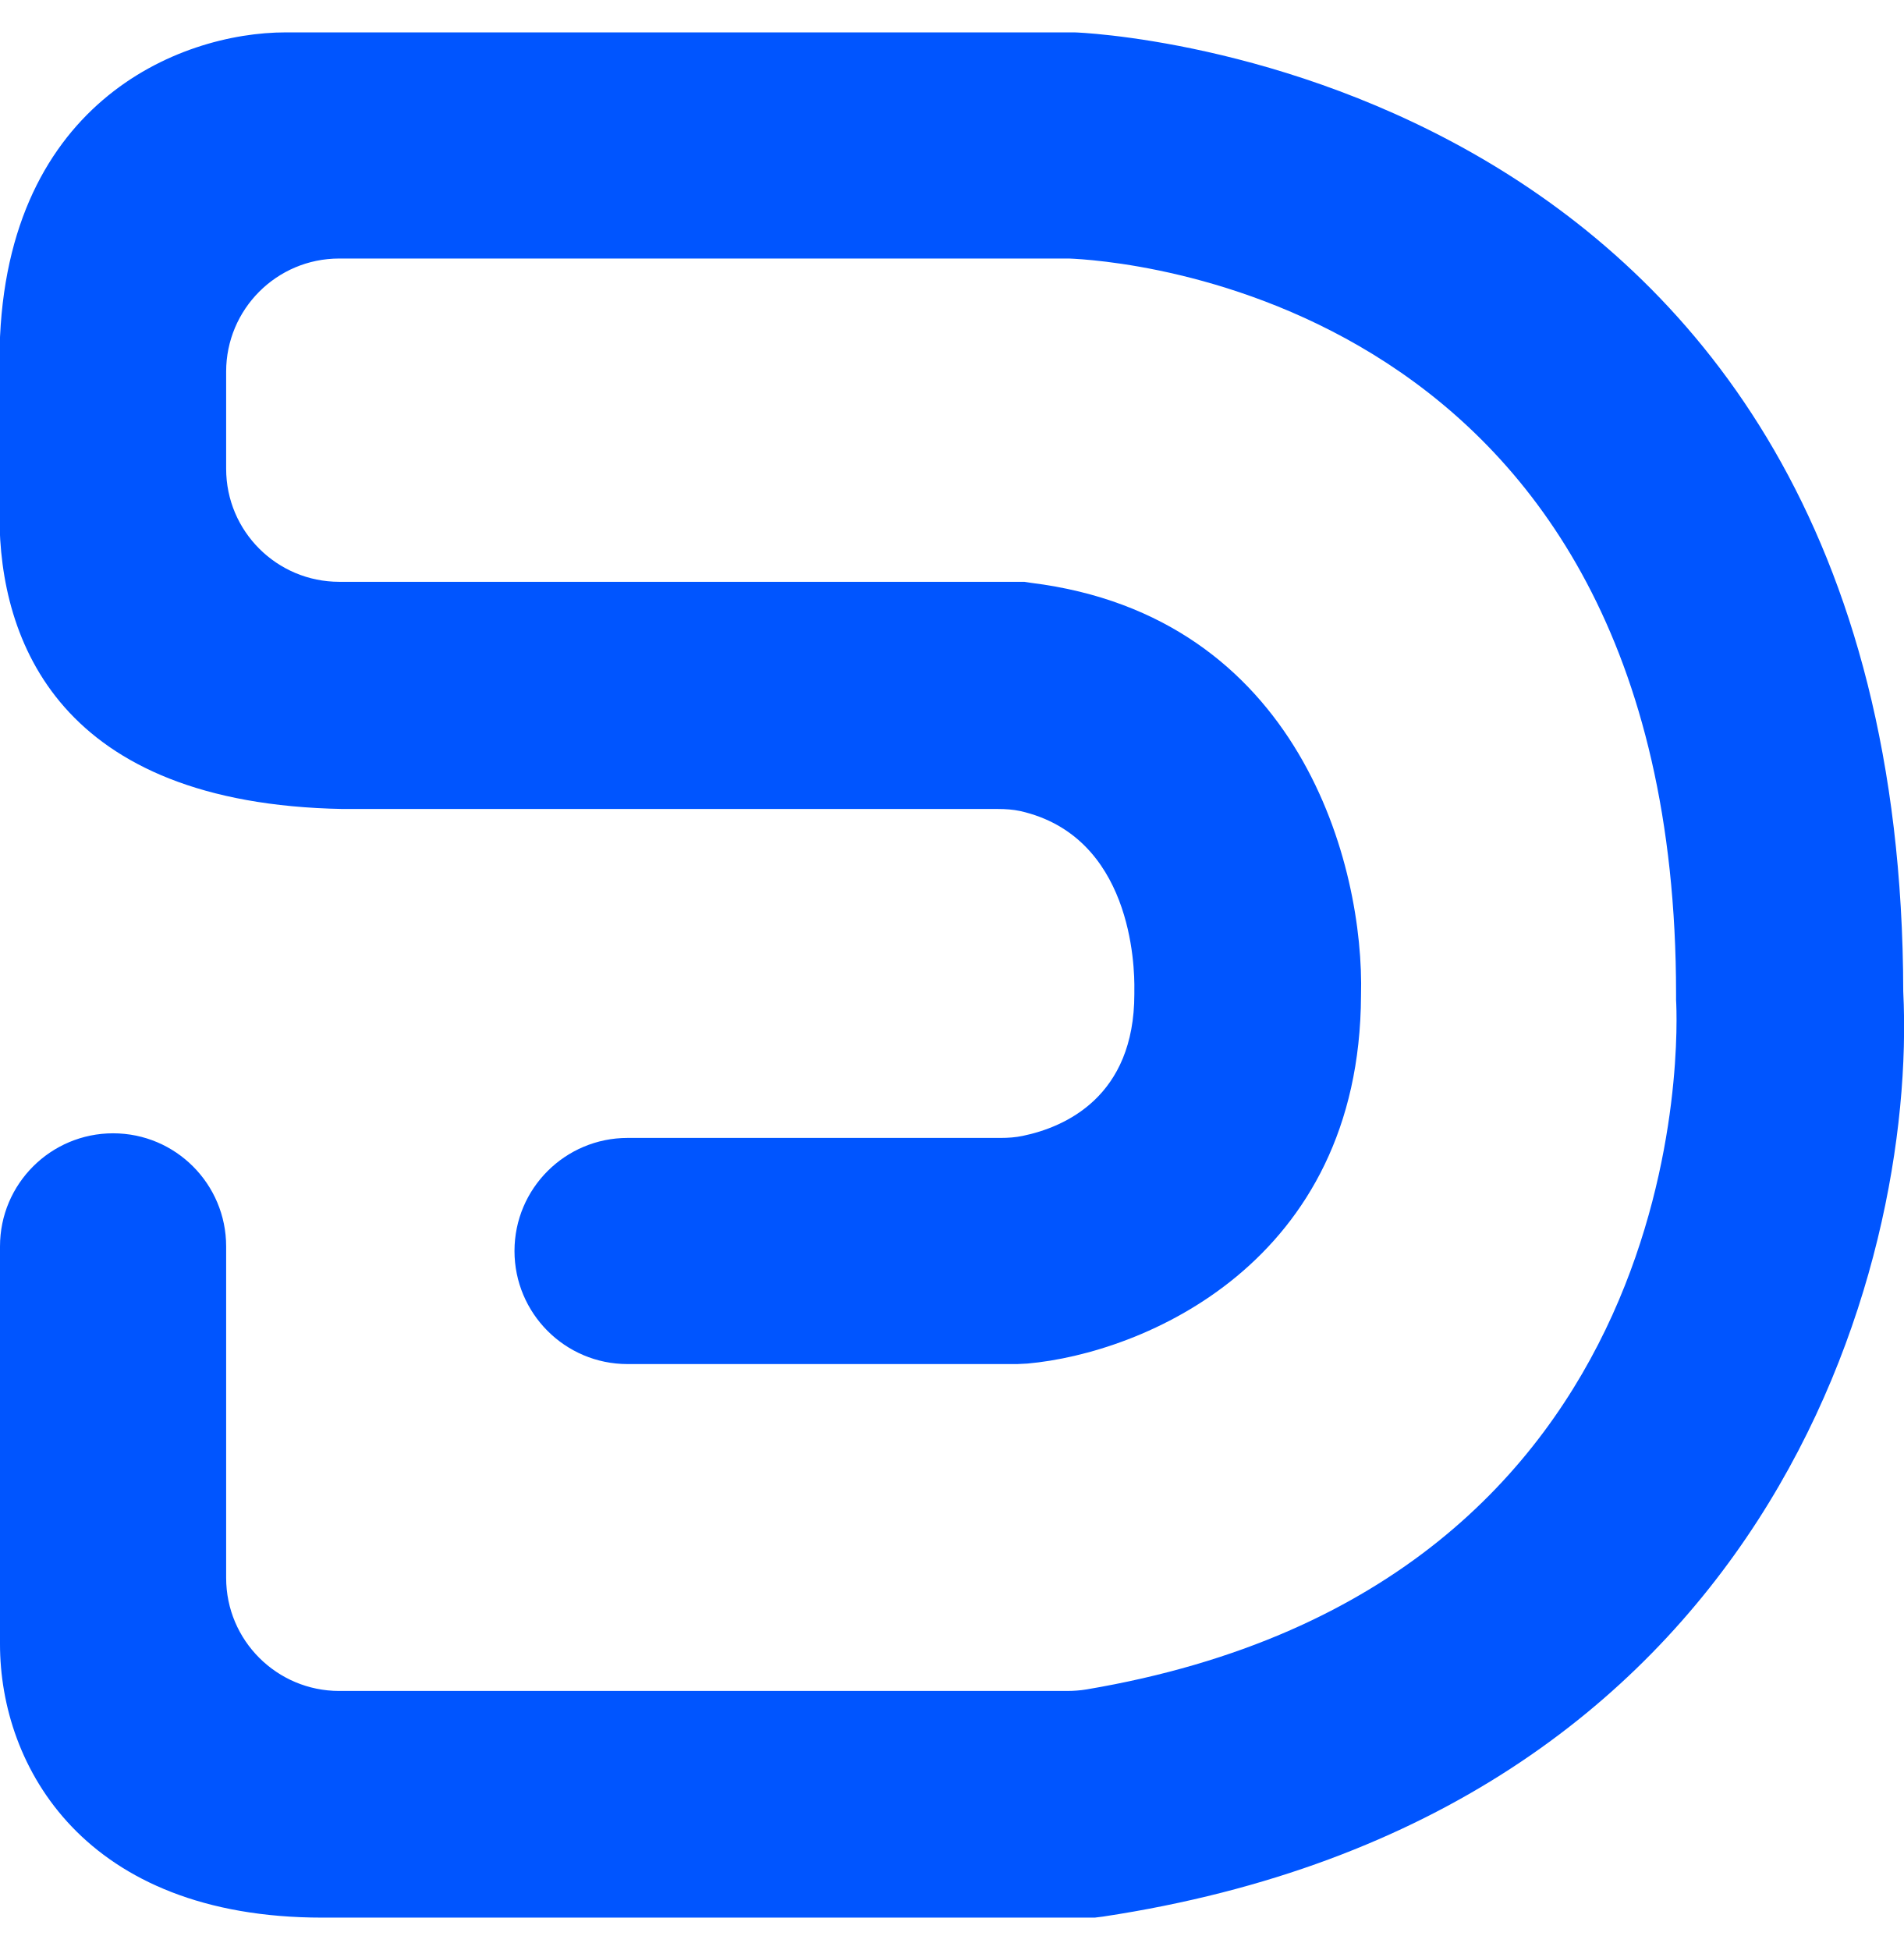
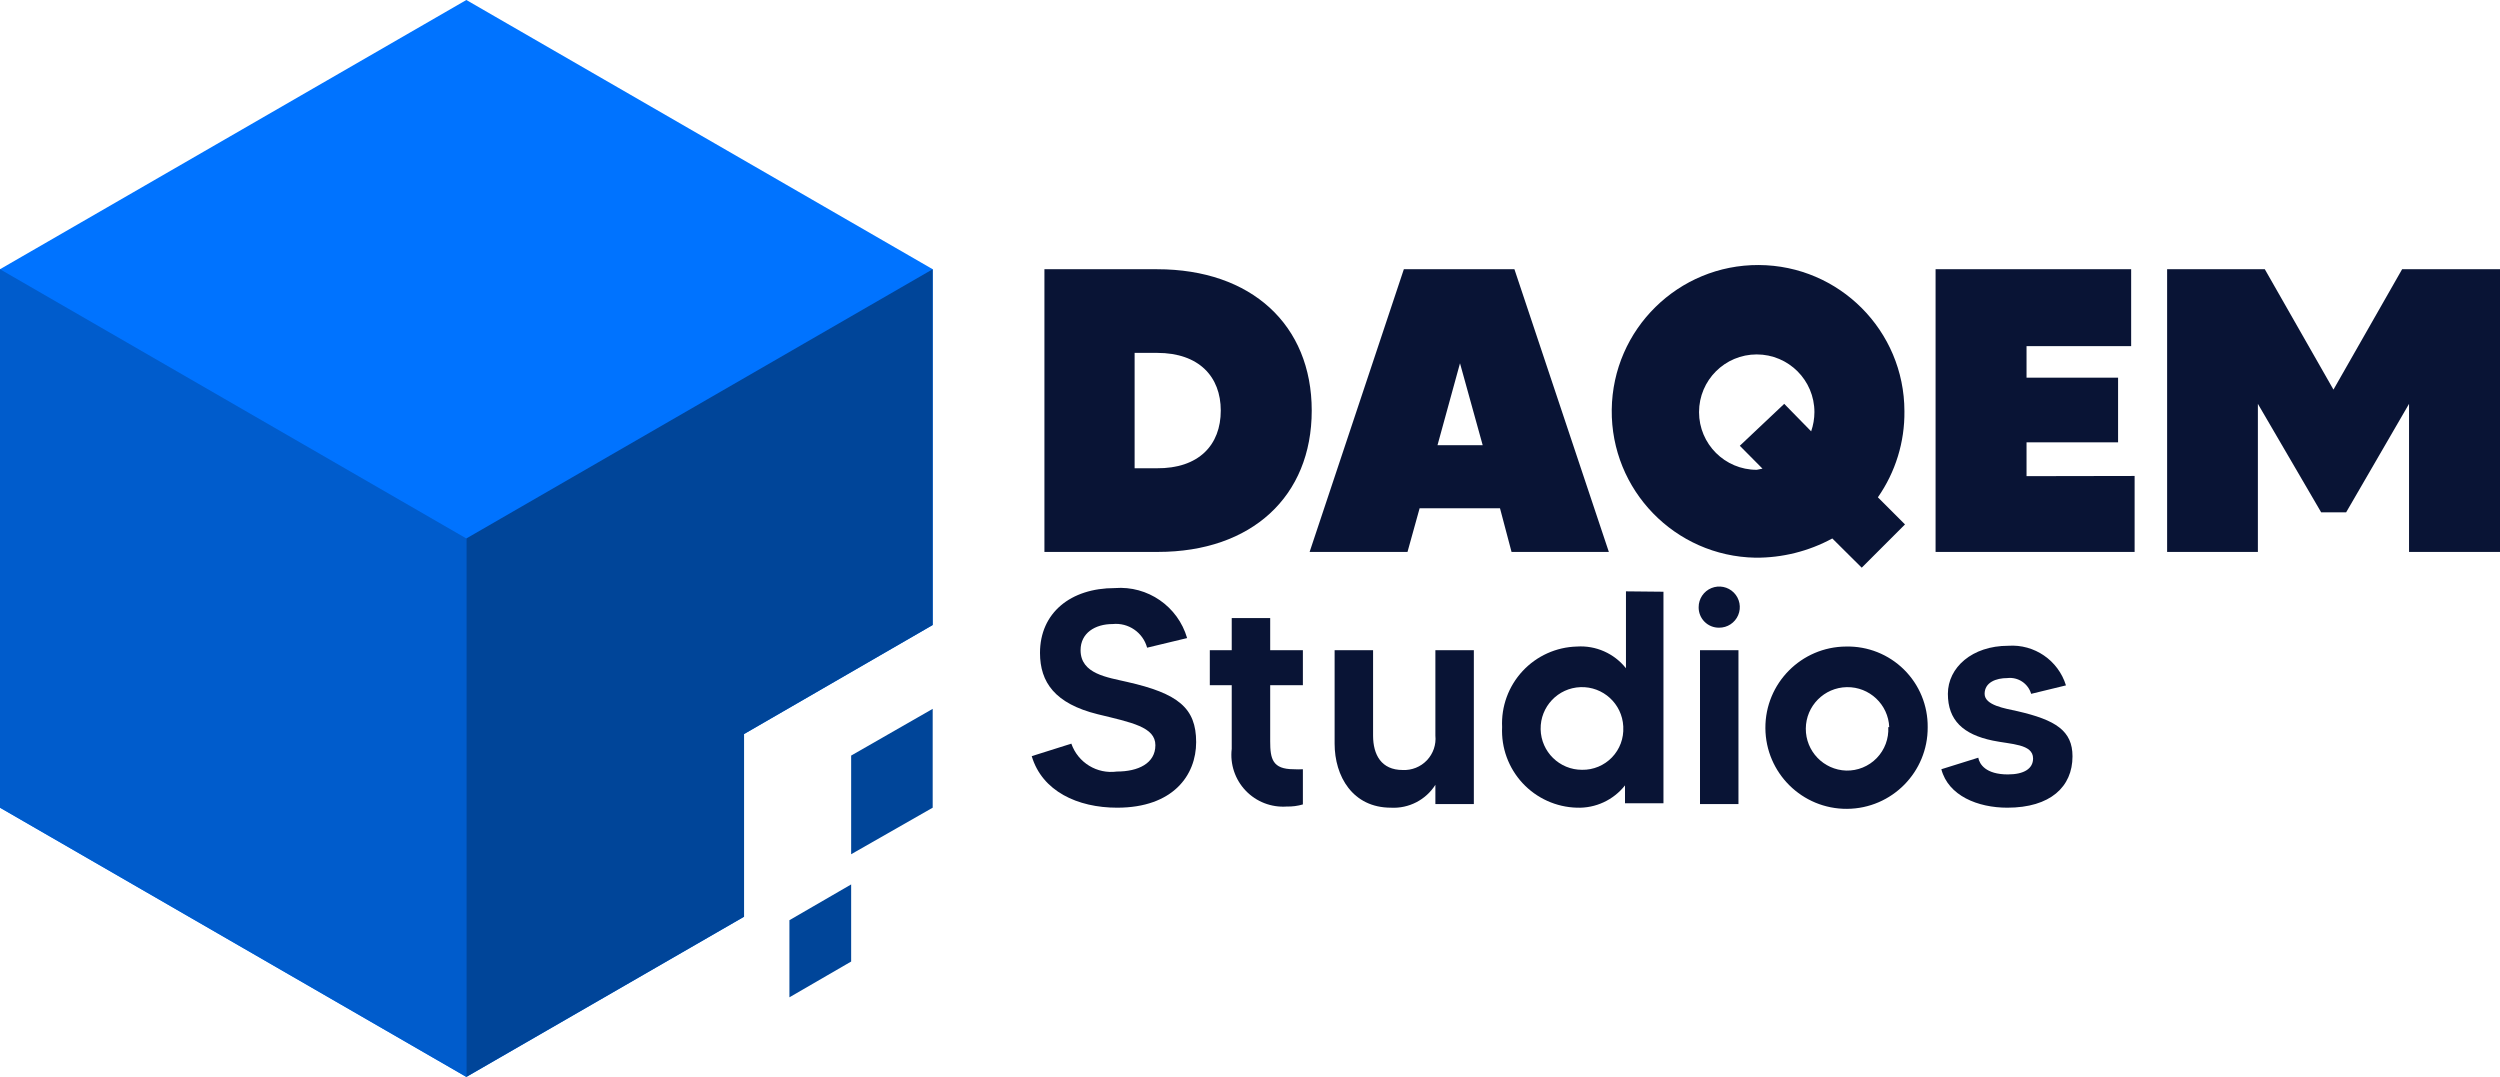
- <svg xmlns="http://www.w3.org/2000/svg" version="1.1" id="Layer_3" x="0px" y="0px" viewBox="0 0 370.4 379.4" style="enable-background:new 0 0 370.4 379.4;" xml:space="preserve">
-   <style type="text/css">
- 	.st0{fill:#0055FF;}
- </style>
-   <g>
-     <path class="st0" d="M213,373.1H62.7C16.4,373.1,0,343.7,0,319.9l0-77.4c0-12.2,9.9-22,22-22h0c12.2,0,22,9.9,22,22V307   c0,12.2,9.9,22,22,22l141.6,0c1.3,0,2.6-0.1,3.8-0.3c119.6-20.2,115-129.4,114.7-134.1l0-1.2c0-136.8-110.6-142.8-118.1-143.1h-142   c-12.2,0-22,9.9-22,22v18.9c0,12.2,9.9,22,22,22h133.3l1.3,0.2c52.4,6.5,64.9,55.2,64.2,80.3c-0.2,52.1-42.5,69.6-64.9,71.6l-2,0.1   h-75.8c-12.2,0-22-9.9-22-22v0c0-12.2,9.9-22,22-22l72.6,0c1.4,0,2.9-0.1,4.3-0.4c8.2-1.7,21.7-7.6,21.7-27.6l0-0.7   c0.1-5-0.6-30-22.2-34.9c-1.4-0.3-2.9-0.4-4.3-0.4l-127.5,0c-55.3-1-66.8-32.8-66.8-57V70C0,20.2,34.8,6.3,55.6,6.3l153.4,0   c1.6,0,161,6.1,161.3,186.6c2.7,54.1-26.3,160.4-155.7,180L213,373.1z" />
-   </g>
+ <svg xmlns="http://www.w3.org/2000/svg" id="Layer_1" data-name="Layer 1" viewBox="0 0 130 56">
+   <defs>
+     <style>.cls-1{fill:#0073ff;}.cls-2{fill:#005ccc;}.cls-3{fill:#004599;}.cls-4{fill:#091435;}</style>
+   </defs>
+   <polygon class="cls-1" points="48.5 14 48.5 32.5 38.69 38.17 38.69 47.67 24.25 56 0 42 0 14 24.25 0 48.5 14" />
+   <polygon class="cls-2" points="0 14 0 42 24.25 56 24.25 28 0 14" />
+   <polygon class="cls-3" points="24.25 56 24.25 28 48.5 14 48.5 32.5 38.69 38.17 38.69 47.67 24.25 56" />
+   <polygon class="cls-3" points="44.26 39.29 48.5 36.86 48.5 42 44.26 44.42 44.26 39.29" />
+   <polygon class="cls-3" points="44.26 45.99 44.26 50 41.05 51.86 41.05 47.85 44.26 45.99" />
+   <path class="cls-4" d="M68.21,21.35c0,4.47-3.13,7.35-8,7.35H54.31V14h5.86C65.08,14,68.21,16.9,68.21,21.35Zm-4.73,0c0-1.76-1.13-3-3.31-3H59v6h1.14C62.35,24.37,63.48,23.13,63.48,21.35Z" />
+   <path class="cls-4" d="M78,26.43H73.82l-.63,2.27H68.1L73,14h5.75l4.91,14.7H78.6Zm-.9-3.28-1.18-4.26-1.17,4.26Z" />
+   <path class="cls-4" d="M97.65,25.86l1.41,1.41-2.25,2.25L95.28,28a8.25,8.25,0,0,1-4,1,7.61,7.61,0,1,1,7.75-7.62A7.67,7.67,0,0,1,97.65,25.86Zm-6-1.49-1.18-1.19L92.78,21l1.4,1.43a3.09,3.09,0,0,0,.17-1,3,3,0,1,0-3,3Z" />
+   <path class="cls-4" d="M111,24.75V28.7H100.65V14h10.17V18h-5.44v1.64h4.76V23h-4.76v1.76Z" />
+   <path class="cls-4" d="M130,14V28.7h-4.73V21L122,26.64h-1.3L117.41,21V28.7h-4.72V14h5.08l3.57,6.26L124.91,14Z" />
+   <path class="cls-4" d="M62.2,38.59C62.2,40.31,61,42,58.09,42c-2.06,0-3.9-.86-4.44-2.68l2.06-.65a2.19,2.19,0,0,0,2.37,1.45c1.1,0,2-.42,2-1.37s-1.24-1.18-3-1.61c-2.22-.55-3-1.66-3-3.19,0-2.08,1.59-3.37,3.89-3.37a3.62,3.62,0,0,1,3.76,2.6l-2.08.5a1.68,1.68,0,0,0-1.79-1.23c-.92,0-1.67.47-1.67,1.36,0,1.24,1.4,1.41,2.42,1.65C61.26,36.06,62.2,36.81,62.2,38.59Z" />
+   <path class="cls-4" d="M66.05,35.63v2.92c0,.91.12,1.45,1.22,1.45a3.88,3.88,0,0,0,.48,0v1.83a2.74,2.74,0,0,1-.84.11,2.69,2.69,0,0,1-2.86-3V35.63H62.91V33.81h1.14V32.14h2v1.67h1.7v1.82Z" />
+   <path class="cls-4" d="M76.64,33.81v8h-2v-1A2.57,2.57,0,0,1,72.33,42c-2,0-2.93-1.64-2.93-3.33V33.81h2v4.44c0,1,.43,1.79,1.54,1.79a1.63,1.63,0,0,0,1.7-1.79V33.81Z" />
+   <path class="cls-4" d="M86.5,30.77v11h-2v-.93A3.05,3.05,0,0,1,82,42a4,4,0,0,1-3.89-4.19A4,4,0,0,1,82,33.62a3,3,0,0,1,2.55,1.13v-4Zm-2.09,7a2.15,2.15,0,1,0-2.14,2.26A2.11,2.11,0,0,0,84.41,37.81Z" />
+   <path class="cls-4" d="M88.33,31.57a1.07,1.07,0,1,1,1.06,1.07A1.05,1.05,0,0,1,88.33,31.57Zm.07,2.24h2v8h-2Z" />
+   <path class="cls-4" d="M100.24,37.81A4.22,4.22,0,1,1,96,33.62,4.15,4.15,0,0,1,100.24,37.81Zm-2,0A2.17,2.17,0,1,0,96,40.07,2.14,2.14,0,0,0,98.19,37.81Z" />
+   <path class="cls-4" d="M107.77,39.33c0,1.58-1.15,2.67-3.39,2.67-1.53,0-3.07-.62-3.43-2l1.92-.6c.06.33.38.87,1.54.87.84,0,1.31-.3,1.31-.83,0-.76-1.15-.73-2.1-.93-1.54-.32-2.33-1.06-2.33-2.43s1.26-2.5,3.14-2.5a2.93,2.93,0,0,1,3,2.06l-1.81.44a1.15,1.15,0,0,0-1.24-.82c-.58,0-1.18.22-1.18.82s1.07.76,1.7.9C106.9,37.44,107.77,38,107.77,39.33Z" />
</svg>
